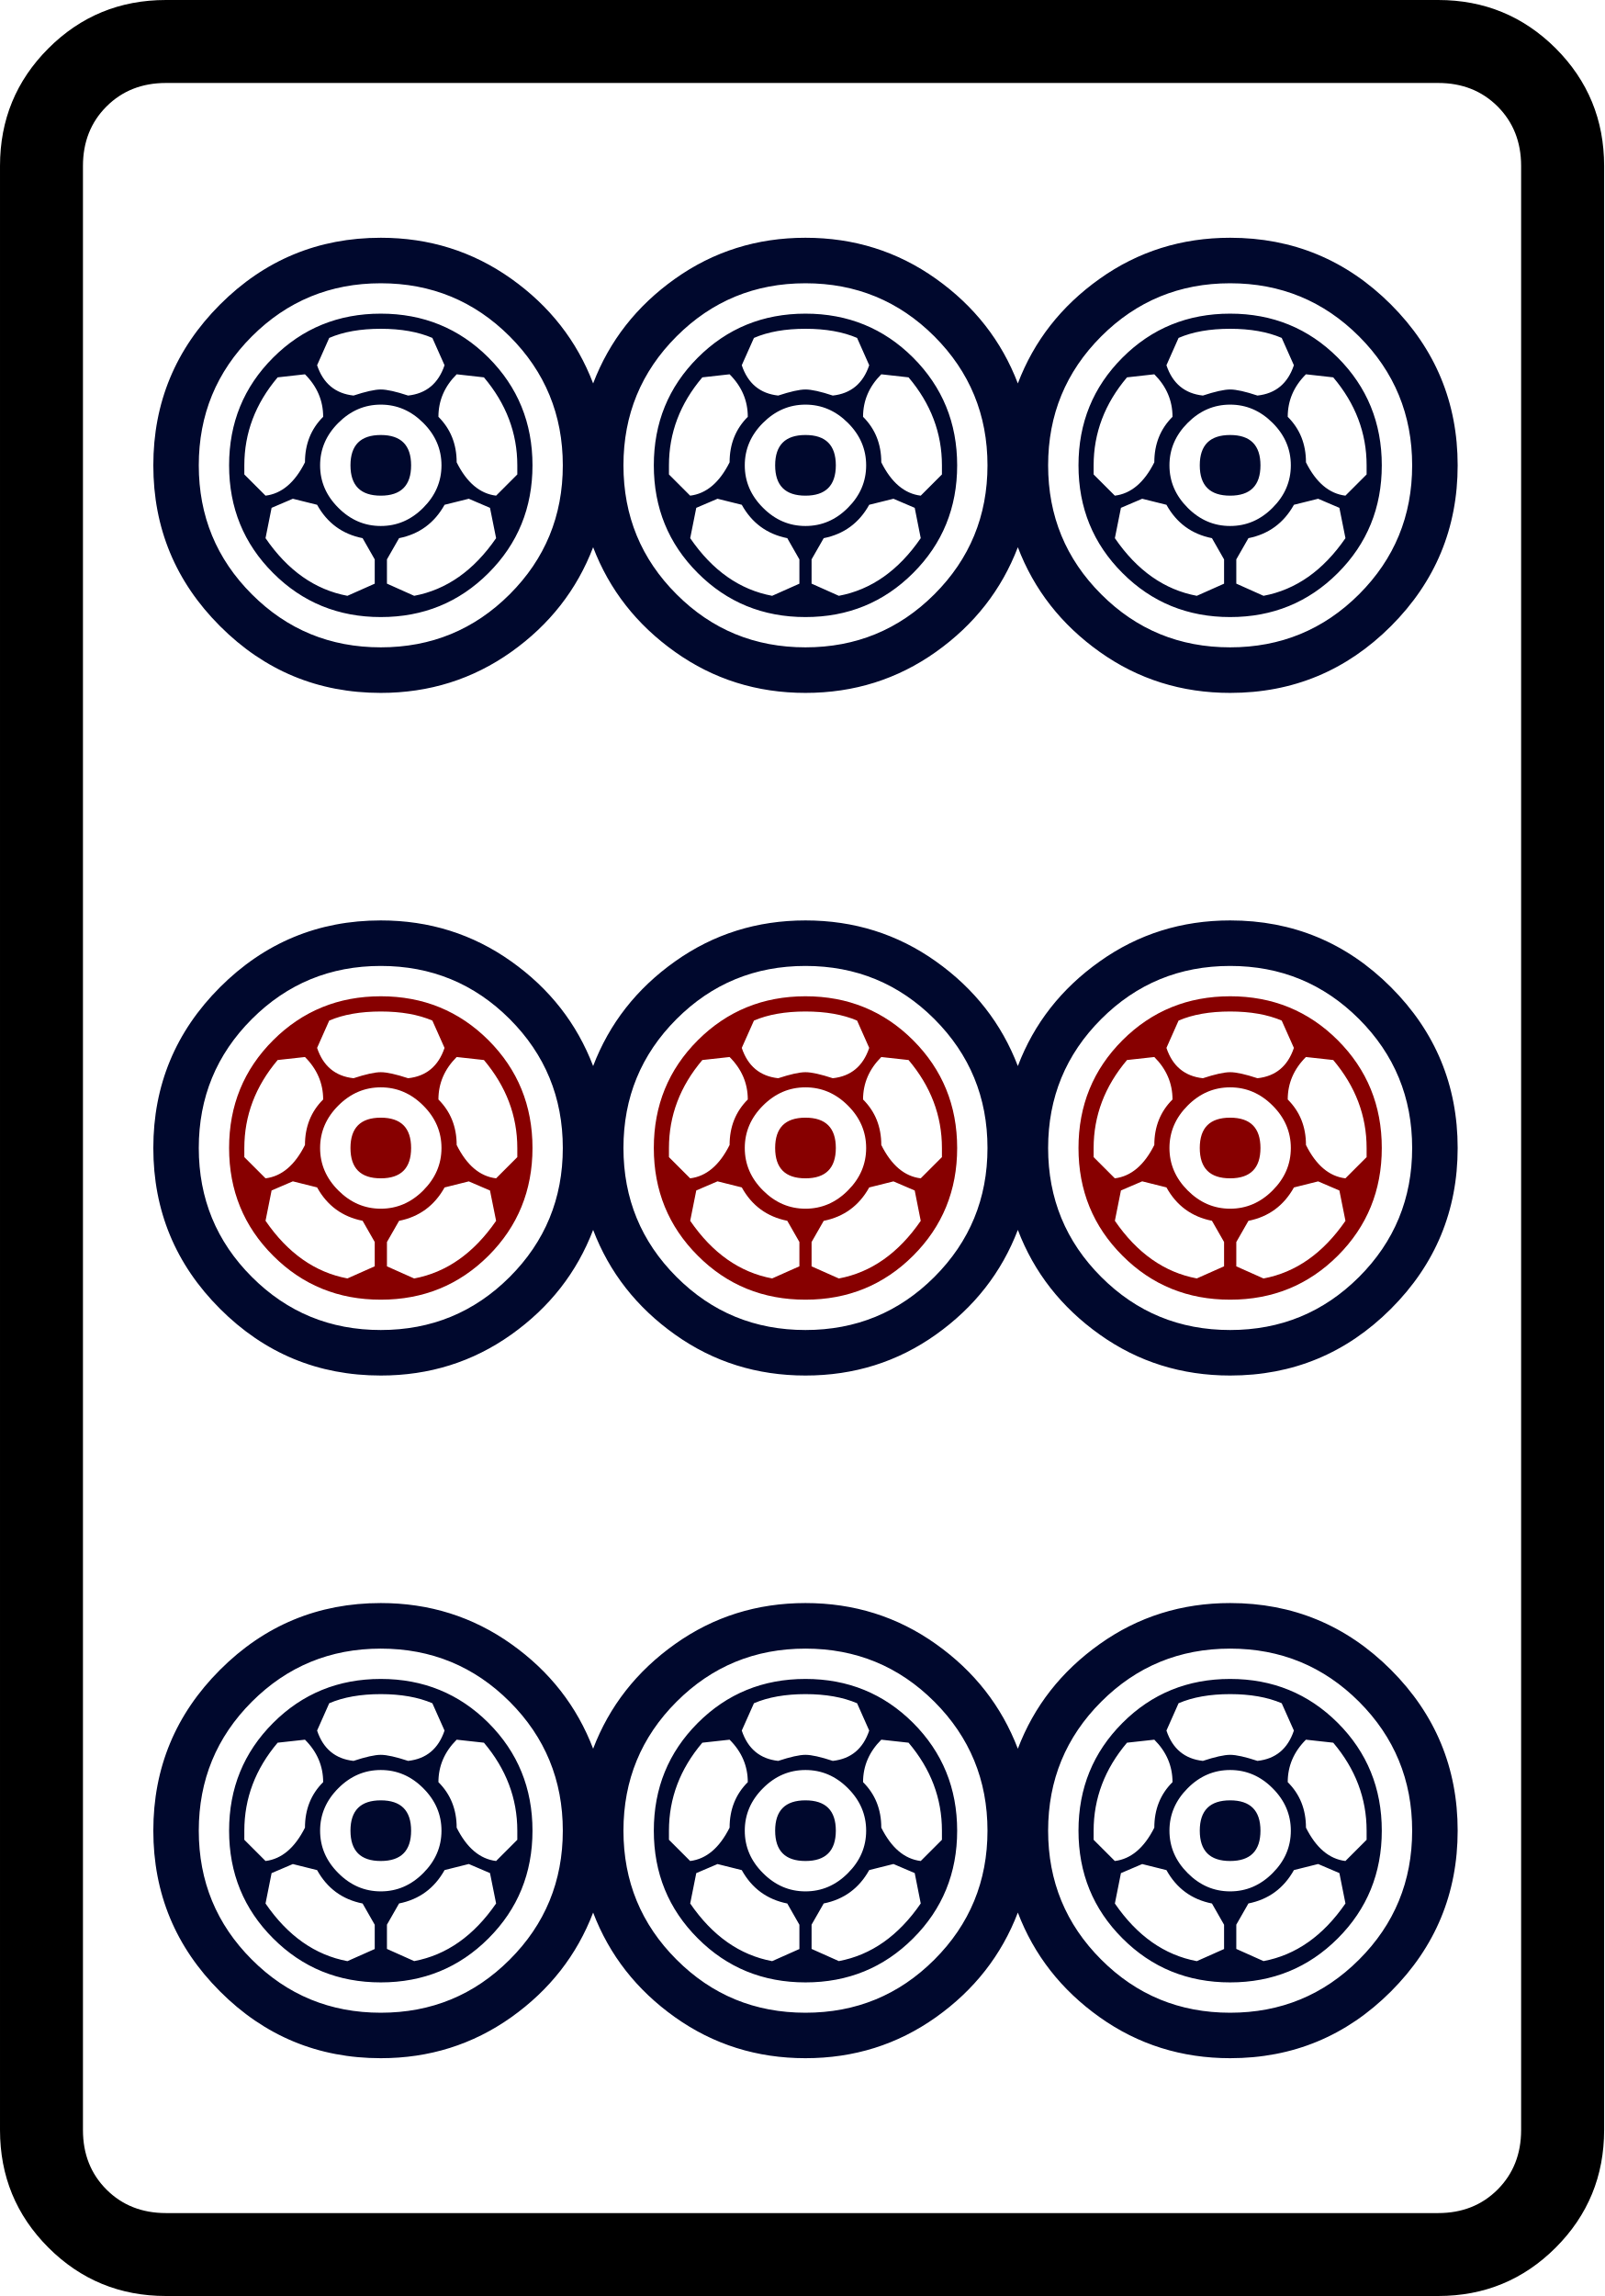
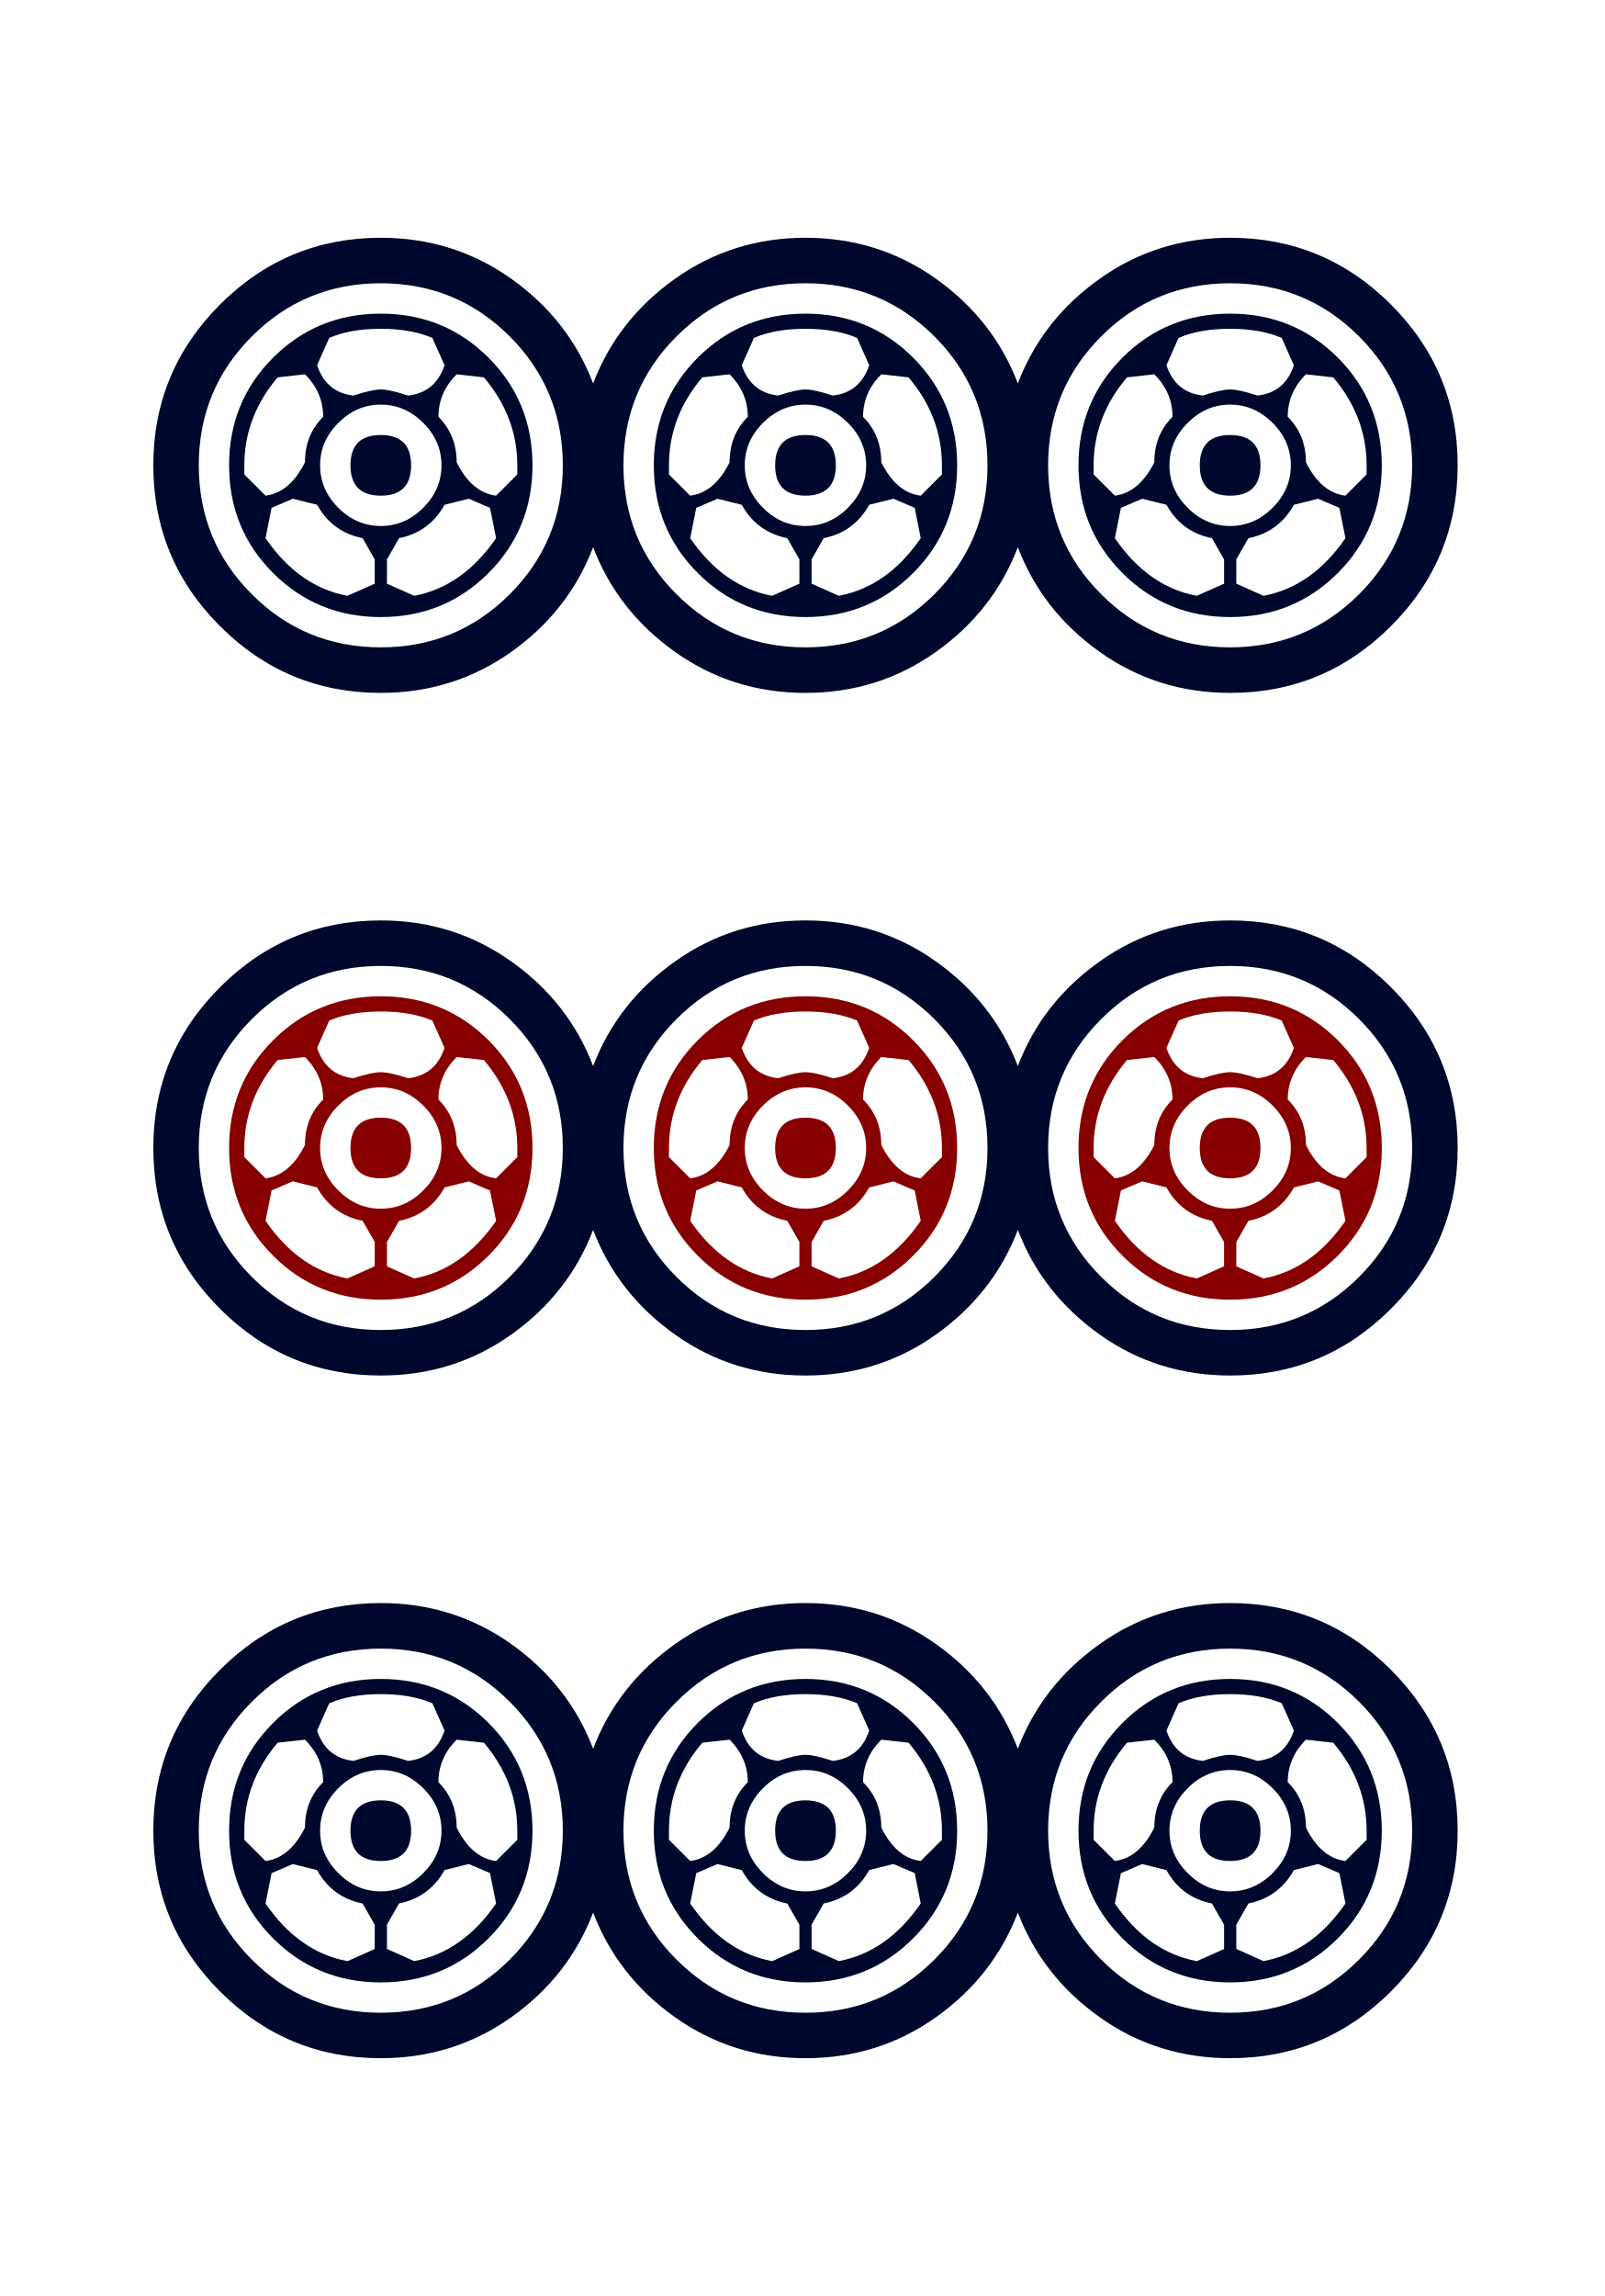
<svg xmlns="http://www.w3.org/2000/svg" version="1.1" id="图层_1" x="0px" y="0px" width="139.764" height="200" viewBox="0 0 139.764 200" enable-background="new 0 0 714 341" xml:space="preserve">
  <defs id="defs619" />
  <g transform="matrix(4.033234,0,0,4.033234,-1300.504,-611.5028)" id="g1753">
-     <path id="path168" d="m 357.1,155.2 v 42.419 c 0,0.995 -0.349,1.842 -1.045,2.539 -0.697,0.697 -1.544,1.046 -2.54,1.046 h -27.483 c -0.996,0 -1.843,-0.349 -2.54,-1.046 -0.697,-0.697 -1.045,-1.544 -1.045,-2.539 V 155.2 c 0,-0.995 0.348,-1.842 1.045,-2.539 0.697,-0.697 1.543,-1.045 2.54,-1.045 h 27.483 c 0.995,0 1.842,0.349 2.54,1.045 0.696,0.697 1.045,1.544 1.045,2.539 z m -3.585,-1.792 h -27.483 c -0.519,0 -0.947,0.17 -1.285,0.508 -0.339,0.339 -0.508,0.768 -0.508,1.285 v 42.419 c 0,0.517 0.169,0.946 0.508,1.285 0.338,0.338 0.766,0.508 1.285,0.508 h 27.483 c 0.518,0 0.946,-0.17 1.284,-0.508 0.338,-0.339 0.508,-0.768 0.508,-1.285 V 155.2 c 0,-0.517 -0.17,-0.946 -0.508,-1.285 -0.338,-0.337 -0.766,-0.507 -1.284,-0.507 z" />
    <path style="fill:#00082d" id="path170" d="m 327.2,179.883 c -0.961,-0.96 -1.441,-2.119 -1.441,-3.473 0,-1.354 0.48,-2.512 1.441,-3.473 0.961,-0.96 2.119,-1.442 3.473,-1.442 1.048,0 1.987,0.295 2.818,0.885 0.83,0.589 1.419,1.343 1.769,2.26 0.35,-0.917 0.939,-1.671 1.77,-2.26 0.83,-0.59 1.77,-0.885 2.817,-0.885 1.049,0 1.988,0.295 2.818,0.885 0.83,0.589 1.419,1.343 1.77,2.26 0.348,-0.917 0.938,-1.671 1.769,-2.26 0.829,-0.59 1.77,-0.885 2.818,-0.885 1.353,0 2.511,0.481 3.473,1.442 0.96,0.961 1.441,2.119 1.441,3.473 0,1.354 -0.481,2.513 -1.441,3.473 -0.962,0.961 -2.12,1.441 -3.473,1.441 -1.048,0 -1.989,-0.294 -2.818,-0.884 -0.83,-0.59 -1.42,-1.343 -1.769,-2.261 -0.351,0.917 -0.94,1.671 -1.77,2.261 -0.83,0.59 -1.769,0.884 -2.818,0.884 -1.048,0 -1.988,-0.294 -2.817,-0.884 -0.831,-0.59 -1.42,-1.343 -1.77,-2.261 -0.35,0.917 -0.939,1.671 -1.769,2.261 -0.831,0.59 -1.77,0.884 -2.818,0.884 -1.355,0 -2.512,-0.48 -3.473,-1.441 z m 0.688,-6.258 c -0.765,0.765 -1.147,1.693 -1.147,2.785 0,1.092 0.382,2.021 1.147,2.785 0.764,0.765 1.692,1.146 2.785,1.146 1.092,0 2.02,-0.382 2.785,-1.146 0.764,-0.764 1.147,-1.693 1.147,-2.785 0,-1.092 -0.383,-2.02 -1.147,-2.785 -0.765,-0.764 -1.693,-1.147 -2.785,-1.147 -1.092,0 -2.021,0.383 -2.785,1.147 z m 9.174,0 c -0.765,0.765 -1.147,1.693 -1.147,2.785 0,1.092 0.382,2.021 1.147,2.785 0.764,0.765 1.692,1.146 2.785,1.146 1.092,0 2.02,-0.382 2.785,-1.146 0.764,-0.764 1.147,-1.693 1.147,-2.785 0,-1.092 -0.383,-2.02 -1.147,-2.785 -0.765,-0.764 -1.693,-1.147 -2.785,-1.147 -1.093,0 -2.021,0.383 -2.785,1.147 z m 9.174,0 c -0.765,0.765 -1.147,1.693 -1.147,2.785 0,1.092 0.382,2.021 1.147,2.785 0.764,0.765 1.692,1.146 2.785,1.146 1.091,0 2.02,-0.382 2.785,-1.146 0.764,-0.764 1.147,-1.693 1.147,-2.785 0,-1.092 -0.383,-2.02 -1.147,-2.785 -0.765,-0.764 -1.693,-1.147 -2.785,-1.147 -1.093,0 -2.021,0.383 -2.785,1.147 z" />
    <path style="fill:#870000" id="path172" d="m 328.347,178.736 c -0.634,-0.633 -0.951,-1.409 -0.951,-2.326 0,-0.917 0.316,-1.693 0.951,-2.327 0.633,-0.632 1.409,-0.95 2.326,-0.95 0.917,0 1.693,0.317 2.327,0.95 0.633,0.634 0.95,1.409 0.95,2.327 0,0.917 -0.317,1.693 -0.95,2.326 -0.634,0.633 -1.409,0.95 -2.327,0.95 -0.917,0.001 -1.693,-0.316 -2.326,-0.95 z m 0.688,-2.391 c 0,-0.394 0.13,-0.721 0.393,-0.983 0,-0.349 -0.131,-0.655 -0.393,-0.917 l -0.59,0.065 c -0.481,0.569 -0.72,1.203 -0.72,1.901 v 0.196 l 0.458,0.458 c 0.349,-0.043 0.633,-0.283 0.852,-0.72 z m 1.245,1.637 c -0.438,-0.087 -0.765,-0.327 -0.983,-0.721 l -0.524,-0.131 -0.459,0.197 -0.131,0.655 c 0.48,0.699 1.07,1.114 1.769,1.245 l 0.59,-0.262 v -0.525 z m -0.983,-3.734 c 0.131,0.393 0.394,0.612 0.787,0.655 0.262,-0.086 0.458,-0.13 0.589,-0.13 0.131,0 0.328,0.044 0.59,0.13 0.393,-0.042 0.655,-0.262 0.787,-0.655 l -0.263,-0.59 c -0.306,-0.131 -0.678,-0.196 -1.114,-0.196 -0.437,0 -0.809,0.065 -1.114,0.196 z m 0.459,1.245 c -0.263,0.262 -0.394,0.568 -0.394,0.917 0,0.35 0.131,0.655 0.394,0.917 0.262,0.262 0.567,0.394 0.917,0.394 0.349,0 0.655,-0.131 0.917,-0.394 0.262,-0.263 0.394,-0.567 0.394,-0.917 0,-0.349 -0.131,-0.655 -0.394,-0.917 -0.262,-0.262 -0.568,-0.393 -0.917,-0.393 -0.35,0 -0.655,0.131 -0.917,0.393 z m 0.917,1.572 c -0.437,0 -0.655,-0.218 -0.655,-0.655 0,-0.437 0.218,-0.655 0.655,-0.655 0.436,0 0.655,0.219 0.655,0.655 0,0.437 -0.219,0.655 -0.655,0.655 z m 0.721,2.163 c 0.698,-0.131 1.288,-0.546 1.77,-1.245 l -0.132,-0.655 -0.458,-0.197 -0.523,0.131 c -0.22,0.394 -0.547,0.634 -0.983,0.721 l -0.262,0.458 v 0.525 z m 0.918,-2.883 c 0.218,0.437 0.501,0.678 0.852,0.72 l 0.458,-0.458 v -0.196 c 0,-0.698 -0.241,-1.332 -0.721,-1.901 l -0.589,-0.065 c -0.262,0.262 -0.394,0.568 -0.394,0.917 0.262,0.262 0.394,0.589 0.394,0.983 z m 5.209,2.391 c -0.634,-0.633 -0.95,-1.409 -0.95,-2.326 0,-0.917 0.316,-1.693 0.95,-2.327 0.633,-0.632 1.409,-0.95 2.326,-0.95 0.917,0 1.692,0.317 2.326,0.95 0.633,0.634 0.951,1.409 0.951,2.327 0,0.917 -0.317,1.693 -0.951,2.326 -0.634,0.633 -1.409,0.95 -2.326,0.95 -0.917,0.001 -1.694,-0.316 -2.326,-0.95 z m 0.687,-2.391 c 0,-0.394 0.131,-0.721 0.393,-0.983 0,-0.349 -0.131,-0.655 -0.393,-0.917 l -0.589,0.065 c -0.482,0.569 -0.721,1.203 -0.721,1.901 v 0.196 l 0.458,0.458 c 0.35,-0.043 0.633,-0.283 0.852,-0.72 z m 1.246,1.637 c -0.437,-0.087 -0.765,-0.327 -0.983,-0.721 l -0.524,-0.131 -0.459,0.197 -0.131,0.655 c 0.48,0.699 1.07,1.114 1.77,1.245 l 0.589,-0.262 v -0.525 z m -0.983,-3.734 c 0.131,0.393 0.394,0.612 0.787,0.655 0.262,-0.086 0.458,-0.13 0.589,-0.13 0.131,0 0.328,0.044 0.59,0.13 0.393,-0.042 0.655,-0.262 0.787,-0.655 l -0.262,-0.59 c -0.306,-0.131 -0.678,-0.196 -1.114,-0.196 -0.436,0 -0.809,0.065 -1.114,0.196 z m 0.459,1.245 c -0.263,0.262 -0.394,0.568 -0.394,0.917 0,0.35 0.131,0.655 0.394,0.917 0.262,0.262 0.567,0.394 0.917,0.394 0.349,0 0.656,-0.131 0.917,-0.394 0.263,-0.262 0.394,-0.567 0.394,-0.917 0,-0.349 -0.131,-0.655 -0.394,-0.917 -0.262,-0.262 -0.568,-0.393 -0.917,-0.393 -0.35,0 -0.655,0.131 -0.917,0.393 z m 0.917,1.572 c -0.437,0 -0.655,-0.218 -0.655,-0.655 0,-0.437 0.218,-0.655 0.655,-0.655 0.437,0 0.656,0.219 0.656,0.655 -10e-4,0.437 -0.22,0.655 -0.656,0.655 z m 0.721,2.163 c 0.698,-0.131 1.288,-0.546 1.769,-1.245 l -0.13,-0.655 -0.459,-0.197 -0.524,0.131 c -0.219,0.394 -0.547,0.634 -0.983,0.721 l -0.262,0.458 v 0.525 z m 0.917,-2.883 c 0.218,0.437 0.501,0.678 0.852,0.72 l 0.458,-0.458 v -0.196 c 0,-0.698 -0.24,-1.332 -0.721,-1.901 l -0.589,-0.065 c -0.262,0.262 -0.394,0.568 -0.394,0.917 0.263,0.262 0.394,0.589 0.394,0.983 z m 5.21,2.391 c -0.634,-0.633 -0.95,-1.409 -0.95,-2.326 0,-0.917 0.316,-1.693 0.95,-2.327 0.632,-0.632 1.409,-0.95 2.326,-0.95 0.917,0 1.692,0.317 2.326,0.95 0.633,0.634 0.95,1.409 0.95,2.327 0,0.917 -0.317,1.693 -0.95,2.326 -0.634,0.633 -1.409,0.95 -2.326,0.95 -0.917,0.001 -1.694,-0.316 -2.326,-0.95 z m 0.688,-2.391 c 0,-0.394 0.13,-0.721 0.393,-0.983 0,-0.349 -0.131,-0.655 -0.393,-0.917 l -0.59,0.065 c -0.481,0.569 -0.721,1.203 -0.721,1.901 v 0.196 l 0.458,0.458 c 0.349,-0.043 0.634,-0.283 0.853,-0.72 z m 1.245,1.637 c -0.438,-0.087 -0.765,-0.327 -0.983,-0.721 l -0.524,-0.131 -0.459,0.197 -0.131,0.655 c 0.48,0.699 1.07,1.114 1.77,1.245 l 0.589,-0.262 v -0.525 z m -0.983,-3.734 c 0.131,0.393 0.394,0.612 0.787,0.655 0.262,-0.086 0.458,-0.13 0.59,-0.13 0.132,0 0.328,0.044 0.589,0.13 0.394,-0.042 0.656,-0.262 0.787,-0.655 l -0.263,-0.59 c -0.306,-0.131 -0.678,-0.196 -1.114,-0.196 -0.438,0 -0.809,0.065 -1.114,0.196 z m 0.459,1.245 c -0.262,0.262 -0.394,0.568 -0.394,0.917 0,0.35 0.132,0.655 0.394,0.917 0.262,0.262 0.567,0.394 0.917,0.394 0.349,0 0.655,-0.131 0.917,-0.394 0.263,-0.262 0.394,-0.567 0.394,-0.917 0,-0.349 -0.131,-0.655 -0.394,-0.917 -0.262,-0.262 -0.568,-0.393 -0.917,-0.393 -0.35,0 -0.656,0.131 -0.917,0.393 z m 0.917,1.572 c -0.438,0 -0.656,-0.218 -0.656,-0.655 0,-0.437 0.218,-0.655 0.656,-0.655 0.436,0 0.655,0.219 0.655,0.655 0,0.437 -0.219,0.655 -0.655,0.655 z m 0.721,2.163 c 0.698,-0.131 1.288,-0.546 1.77,-1.245 l -0.131,-0.655 -0.459,-0.197 -0.523,0.131 c -0.22,0.394 -0.547,0.634 -0.983,0.721 l -0.262,0.458 v 0.525 z m 0.917,-2.883 c 0.218,0.437 0.502,0.678 0.852,0.72 l 0.458,-0.458 v -0.196 c 0,-0.698 -0.24,-1.332 -0.721,-1.901 l -0.59,-0.065 c -0.262,0.262 -0.393,0.568 -0.393,0.917 0.263,0.262 0.394,0.589 0.394,0.983 z" />
    <path style="fill:#00082d" id="path174" d="m 327.2,165.139 c -0.961,-0.96 -1.441,-2.119 -1.441,-3.473 0,-1.354 0.48,-2.511 1.441,-3.473 0.961,-0.961 2.119,-1.442 3.473,-1.442 1.048,0 1.987,0.295 2.818,0.885 0.83,0.59 1.419,1.343 1.769,2.261 0.35,-0.917 0.939,-1.671 1.77,-2.261 0.83,-0.59 1.77,-0.885 2.817,-0.885 1.049,0 1.988,0.295 2.818,0.885 0.83,0.59 1.419,1.343 1.77,2.261 0.348,-0.917 0.938,-1.671 1.769,-2.261 0.829,-0.59 1.77,-0.885 2.818,-0.885 1.353,0 2.511,0.481 3.473,1.442 0.96,0.961 1.441,2.119 1.441,3.473 0,1.354 -0.481,2.513 -1.441,3.473 -0.962,0.961 -2.12,1.442 -3.473,1.442 -1.048,0 -1.989,-0.295 -2.818,-0.885 -0.83,-0.59 -1.42,-1.344 -1.769,-2.261 -0.351,0.917 -0.94,1.671 -1.77,2.261 -0.83,0.589 -1.769,0.885 -2.818,0.885 -1.048,0 -1.988,-0.295 -2.817,-0.885 -0.831,-0.59 -1.42,-1.344 -1.77,-2.261 -0.35,0.917 -0.939,1.671 -1.769,2.261 -0.831,0.589 -1.77,0.885 -2.818,0.885 -1.355,0 -2.512,-0.48 -3.473,-1.442 z m 0,29.487 c -0.961,-0.96 -1.441,-2.118 -1.441,-3.473 0,-1.354 0.48,-2.512 1.441,-3.473 0.961,-0.961 2.119,-1.442 3.473,-1.442 1.048,0 1.987,0.295 2.818,0.885 0.83,0.589 1.419,1.343 1.769,2.261 0.35,-0.917 0.939,-1.671 1.77,-2.261 0.83,-0.59 1.77,-0.885 2.817,-0.885 1.049,0 1.988,0.295 2.818,0.885 0.83,0.589 1.419,1.343 1.77,2.261 0.348,-0.917 0.938,-1.671 1.769,-2.261 0.829,-0.59 1.77,-0.885 2.818,-0.885 1.353,0 2.511,0.481 3.473,1.442 0.96,0.961 1.441,2.119 1.441,3.473 0,1.354 -0.481,2.513 -1.441,3.473 -0.962,0.962 -2.12,1.442 -3.473,1.442 -1.048,0 -1.989,-0.295 -2.818,-0.884 -0.83,-0.59 -1.42,-1.344 -1.769,-2.261 -0.351,0.917 -0.94,1.671 -1.77,2.261 -0.83,0.589 -1.769,0.884 -2.818,0.884 -1.048,0 -1.988,-0.295 -2.817,-0.884 -0.831,-0.59 -1.42,-1.344 -1.77,-2.261 -0.35,0.917 -0.939,1.671 -1.769,2.261 -0.831,0.589 -1.77,0.884 -2.818,0.884 -1.355,0 -2.512,-0.48 -3.473,-1.442 z m 0.688,-35.745 c -0.765,0.765 -1.147,1.693 -1.147,2.785 0,1.093 0.382,2.021 1.147,2.785 0.764,0.765 1.692,1.146 2.785,1.146 1.092,0 2.02,-0.382 2.785,-1.146 0.764,-0.764 1.147,-1.692 1.147,-2.785 0,-1.092 -0.383,-2.02 -1.147,-2.785 -0.765,-0.764 -1.693,-1.147 -2.785,-1.147 -1.092,0 -2.021,0.383 -2.785,1.147 z m 0,29.488 c -0.765,0.765 -1.147,1.693 -1.147,2.785 0,1.093 0.382,2.021 1.147,2.785 0.764,0.765 1.692,1.147 2.785,1.147 1.092,0 2.02,-0.382 2.785,-1.147 0.764,-0.763 1.147,-1.692 1.147,-2.785 0,-1.092 -0.383,-2.02 -1.147,-2.785 -0.765,-0.764 -1.693,-1.147 -2.785,-1.147 -1.092,0 -2.021,0.383 -2.785,1.147 z m 0.459,-24.377 c -0.634,-0.633 -0.951,-1.409 -0.951,-2.326 0,-0.917 0.316,-1.692 0.951,-2.326 0.633,-0.633 1.409,-0.95 2.326,-0.95 0.917,0 1.693,0.317 2.327,0.95 0.633,0.634 0.95,1.409 0.95,2.326 0,0.917 -0.317,1.693 -0.95,2.326 -0.634,0.634 -1.409,0.951 -2.327,0.951 -0.917,0 -1.693,-0.317 -2.326,-0.951 z m 0,29.488 c -0.634,-0.633 -0.951,-1.409 -0.951,-2.326 0,-0.917 0.316,-1.692 0.951,-2.327 0.633,-0.633 1.409,-0.95 2.326,-0.95 0.917,0 1.693,0.317 2.327,0.95 0.633,0.634 0.95,1.41 0.95,2.327 0,0.917 -0.317,1.693 -0.95,2.326 -0.634,0.634 -1.409,0.951 -2.327,0.951 -0.917,0 -1.693,-0.317 -2.326,-0.951 z m 0.688,-31.879 c 0,-0.394 0.13,-0.721 0.393,-0.983 0,-0.35 -0.131,-0.656 -0.393,-0.918 l -0.59,0.066 c -0.481,0.568 -0.72,1.202 -0.72,1.9 v 0.197 l 0.458,0.458 c 0.349,-0.043 0.633,-0.283 0.852,-0.72 z m 0,29.488 c 0,-0.394 0.13,-0.722 0.393,-0.983 0,-0.349 -0.131,-0.656 -0.393,-0.917 l -0.59,0.065 c -0.481,0.568 -0.72,1.202 -0.72,1.9 v 0.197 l 0.458,0.458 c 0.349,-0.043 0.633,-0.284 0.852,-0.72 z m 1.245,-27.85 c -0.438,-0.087 -0.765,-0.328 -0.983,-0.721 l -0.524,-0.13 -0.459,0.196 -0.131,0.655 c 0.48,0.7 1.07,1.114 1.769,1.245 l 0.59,-0.262 v -0.524 z m 0,29.488 c -0.438,-0.087 -0.765,-0.328 -0.983,-0.721 l -0.524,-0.131 -0.459,0.196 -0.131,0.656 c 0.48,0.699 1.07,1.114 1.769,1.245 l 0.59,-0.262 v -0.524 z m -0.983,-33.223 c 0.131,0.393 0.394,0.612 0.787,0.655 0.262,-0.086 0.458,-0.131 0.589,-0.131 0.131,0 0.328,0.044 0.59,0.131 0.393,-0.043 0.655,-0.262 0.787,-0.655 l -0.263,-0.59 c -0.306,-0.131 -0.678,-0.197 -1.114,-0.197 -0.437,0 -0.809,0.065 -1.114,0.197 z m 0,29.488 c 0.131,0.393 0.394,0.612 0.787,0.655 0.262,-0.086 0.458,-0.131 0.589,-0.131 0.131,0 0.328,0.045 0.59,0.131 0.393,-0.043 0.655,-0.262 0.787,-0.655 l -0.263,-0.59 c -0.306,-0.131 -0.678,-0.197 -1.114,-0.197 -0.437,0 -0.809,0.066 -1.114,0.197 z m 0.459,-28.243 c -0.263,0.262 -0.394,0.568 -0.394,0.917 0,0.351 0.131,0.655 0.394,0.917 0.262,0.263 0.567,0.393 0.917,0.393 0.349,0 0.655,-0.13 0.917,-0.393 0.262,-0.262 0.394,-0.567 0.394,-0.917 0,-0.349 -0.131,-0.655 -0.394,-0.917 -0.262,-0.262 -0.568,-0.394 -0.917,-0.394 -0.35,0 -0.655,0.132 -0.917,0.394 z m 0,29.488 c -0.263,0.262 -0.394,0.568 -0.394,0.917 0,0.351 0.131,0.655 0.394,0.917 0.262,0.263 0.567,0.394 0.917,0.394 0.349,0 0.655,-0.131 0.917,-0.394 0.262,-0.262 0.394,-0.566 0.394,-0.917 0,-0.349 -0.131,-0.655 -0.394,-0.917 -0.262,-0.263 -0.568,-0.393 -0.917,-0.393 -0.35,0 -0.655,0.13 -0.917,0.393 z m 0.917,-27.916 c -0.437,0 -0.655,-0.218 -0.655,-0.655 0,-0.436 0.218,-0.655 0.655,-0.655 0.436,0 0.655,0.219 0.655,0.655 0,0.437 -0.219,0.655 -0.655,0.655 z m 0,29.488 c -0.437,0 -0.655,-0.218 -0.655,-0.655 0,-0.436 0.218,-0.655 0.655,-0.655 0.436,0 0.655,0.219 0.655,0.655 0,0.437 -0.219,0.655 -0.655,0.655 z m 0.721,-27.325 c 0.698,-0.131 1.288,-0.545 1.77,-1.245 l -0.132,-0.655 -0.458,-0.196 -0.523,0.13 c -0.22,0.394 -0.547,0.634 -0.983,0.721 l -0.262,0.458 v 0.524 z m 0,29.487 c 0.698,-0.131 1.288,-0.545 1.77,-1.245 l -0.132,-0.656 -0.458,-0.196 -0.523,0.131 c -0.22,0.393 -0.547,0.634 -0.983,0.721 l -0.262,0.458 v 0.524 z m 0.918,-32.37 c 0.218,0.437 0.501,0.677 0.852,0.72 l 0.458,-0.458 v -0.197 c 0,-0.698 -0.241,-1.332 -0.721,-1.9 l -0.589,-0.066 c -0.262,0.262 -0.394,0.568 -0.394,0.918 0.262,0.262 0.394,0.589 0.394,0.983 z m 0,29.488 c 0.218,0.436 0.501,0.677 0.852,0.72 l 0.458,-0.458 v -0.197 c 0,-0.698 -0.241,-1.332 -0.721,-1.9 l -0.589,-0.065 c -0.262,0.262 -0.394,0.568 -0.394,0.917 0.262,0.261 0.394,0.589 0.394,0.983 z m 4.75,-32.208 c -0.765,0.765 -1.147,1.693 -1.147,2.785 0,1.093 0.382,2.021 1.147,2.785 0.764,0.765 1.692,1.146 2.785,1.146 1.092,0 2.02,-0.382 2.785,-1.146 0.764,-0.764 1.147,-1.692 1.147,-2.785 0,-1.092 -0.383,-2.02 -1.147,-2.785 -0.765,-0.764 -1.693,-1.147 -2.785,-1.147 -1.093,0 -2.021,0.383 -2.785,1.147 z m 0,29.488 c -0.765,0.765 -1.147,1.693 -1.147,2.785 0,1.093 0.382,2.021 1.147,2.785 0.764,0.765 1.692,1.147 2.785,1.147 1.092,0 2.02,-0.382 2.785,-1.147 0.764,-0.763 1.147,-1.692 1.147,-2.785 0,-1.092 -0.383,-2.02 -1.147,-2.785 -0.765,-0.764 -1.693,-1.147 -2.785,-1.147 -1.093,0 -2.021,0.383 -2.785,1.147 z m 0.459,-24.377 c -0.634,-0.633 -0.95,-1.409 -0.95,-2.326 0,-0.917 0.316,-1.692 0.95,-2.326 0.633,-0.633 1.409,-0.95 2.326,-0.95 0.917,0 1.692,0.317 2.326,0.95 0.633,0.634 0.951,1.409 0.951,2.326 0,0.917 -0.317,1.693 -0.951,2.326 -0.634,0.634 -1.409,0.951 -2.326,0.951 -0.917,0 -1.694,-0.317 -2.326,-0.951 z m 0,29.488 c -0.634,-0.633 -0.95,-1.409 -0.95,-2.326 0,-0.917 0.316,-1.692 0.95,-2.327 0.633,-0.633 1.409,-0.95 2.326,-0.95 0.917,0 1.692,0.317 2.326,0.95 0.633,0.634 0.951,1.41 0.951,2.327 0,0.917 -0.317,1.693 -0.951,2.326 -0.634,0.634 -1.409,0.951 -2.326,0.951 -0.917,0 -1.694,-0.317 -2.326,-0.951 z m 0.687,-31.879 c 0,-0.394 0.131,-0.721 0.393,-0.983 0,-0.35 -0.131,-0.656 -0.393,-0.918 l -0.589,0.066 c -0.482,0.568 -0.721,1.202 -0.721,1.9 v 0.197 l 0.458,0.458 c 0.35,-0.043 0.633,-0.283 0.852,-0.72 z m 0,29.488 c 0,-0.394 0.131,-0.722 0.393,-0.983 0,-0.349 -0.131,-0.656 -0.393,-0.917 l -0.589,0.065 c -0.482,0.568 -0.721,1.202 -0.721,1.9 v 0.197 l 0.458,0.458 c 0.35,-0.043 0.633,-0.284 0.852,-0.72 z m 1.246,-27.85 c -0.437,-0.087 -0.765,-0.328 -0.983,-0.721 l -0.524,-0.13 -0.459,0.196 -0.131,0.655 c 0.48,0.7 1.07,1.114 1.77,1.245 l 0.589,-0.262 v -0.524 z m 0,29.488 c -0.437,-0.087 -0.765,-0.328 -0.983,-0.721 l -0.524,-0.131 -0.459,0.196 -0.131,0.656 c 0.48,0.699 1.07,1.114 1.77,1.245 l 0.589,-0.262 v -0.524 z m -0.983,-33.223 c 0.131,0.393 0.394,0.612 0.787,0.655 0.262,-0.086 0.458,-0.131 0.589,-0.131 0.131,0 0.328,0.044 0.59,0.131 0.393,-0.043 0.655,-0.262 0.787,-0.655 l -0.262,-0.59 c -0.306,-0.131 -0.678,-0.197 -1.114,-0.197 -0.436,0 -0.809,0.065 -1.114,0.197 z m 0,29.488 c 0.131,0.393 0.394,0.612 0.787,0.655 0.262,-0.086 0.458,-0.131 0.589,-0.131 0.131,0 0.328,0.045 0.59,0.131 0.393,-0.043 0.655,-0.262 0.787,-0.655 l -0.262,-0.59 c -0.306,-0.131 -0.678,-0.197 -1.114,-0.197 -0.436,0 -0.809,0.066 -1.114,0.197 z m 0.459,-28.243 c -0.263,0.262 -0.394,0.568 -0.394,0.917 0,0.351 0.131,0.655 0.394,0.917 0.262,0.263 0.567,0.393 0.917,0.393 0.349,0 0.656,-0.13 0.917,-0.393 0.263,-0.262 0.394,-0.567 0.394,-0.917 0,-0.349 -0.131,-0.655 -0.394,-0.917 -0.262,-0.262 -0.568,-0.394 -0.917,-0.394 -0.35,0 -0.655,0.132 -0.917,0.394 z m 0,29.488 c -0.263,0.262 -0.394,0.568 -0.394,0.917 0,0.351 0.131,0.655 0.394,0.917 0.262,0.263 0.567,0.394 0.917,0.394 0.349,0 0.656,-0.131 0.917,-0.394 0.263,-0.262 0.394,-0.566 0.394,-0.917 0,-0.349 -0.131,-0.655 -0.394,-0.917 -0.262,-0.263 -0.568,-0.393 -0.917,-0.393 -0.35,0 -0.655,0.13 -0.917,0.393 z m 0.917,-27.916 c -0.437,0 -0.655,-0.218 -0.655,-0.655 0,-0.436 0.218,-0.655 0.655,-0.655 0.437,0 0.656,0.219 0.656,0.655 -10e-4,0.437 -0.22,0.655 -0.656,0.655 z m 0,29.488 c -0.437,0 -0.655,-0.218 -0.655,-0.655 0,-0.436 0.218,-0.655 0.655,-0.655 0.437,0 0.656,0.219 0.656,0.655 -10e-4,0.437 -0.22,0.655 -0.656,0.655 z m 0.721,-27.325 c 0.698,-0.131 1.288,-0.545 1.769,-1.245 l -0.13,-0.655 -0.459,-0.196 -0.524,0.13 c -0.219,0.394 -0.547,0.634 -0.983,0.721 l -0.262,0.458 v 0.524 z m 0,29.487 c 0.698,-0.131 1.288,-0.545 1.769,-1.245 l -0.13,-0.656 -0.459,-0.196 -0.524,0.131 c -0.219,0.393 -0.547,0.634 -0.983,0.721 l -0.262,0.458 v 0.524 z m 0.917,-32.37 c 0.218,0.437 0.501,0.677 0.852,0.72 l 0.458,-0.458 v -0.197 c 0,-0.698 -0.24,-1.332 -0.721,-1.9 l -0.589,-0.066 c -0.262,0.262 -0.394,0.568 -0.394,0.918 0.263,0.262 0.394,0.589 0.394,0.983 z m 0,29.488 c 0.218,0.436 0.501,0.677 0.852,0.72 l 0.458,-0.458 v -0.197 c 0,-0.698 -0.24,-1.332 -0.721,-1.9 l -0.589,-0.065 c -0.262,0.262 -0.394,0.568 -0.394,0.917 0.263,0.261 0.394,0.589 0.394,0.983 z m 4.751,-32.208 c -0.765,0.765 -1.147,1.693 -1.147,2.785 0,1.093 0.382,2.021 1.147,2.785 0.764,0.765 1.692,1.146 2.785,1.146 1.091,0 2.02,-0.382 2.785,-1.146 0.764,-0.764 1.147,-1.692 1.147,-2.785 0,-1.092 -0.383,-2.02 -1.147,-2.785 -0.765,-0.764 -1.693,-1.147 -2.785,-1.147 -1.093,0 -2.021,0.383 -2.785,1.147 z m 0,29.488 c -0.765,0.765 -1.147,1.693 -1.147,2.785 0,1.093 0.382,2.021 1.147,2.785 0.764,0.765 1.692,1.147 2.785,1.147 1.091,0 2.02,-0.382 2.785,-1.147 0.764,-0.763 1.147,-1.692 1.147,-2.785 0,-1.092 -0.383,-2.02 -1.147,-2.785 -0.765,-0.764 -1.693,-1.147 -2.785,-1.147 -1.093,0 -2.021,0.383 -2.785,1.147 z m 0.459,-24.377 c -0.634,-0.633 -0.95,-1.409 -0.95,-2.326 0,-0.917 0.316,-1.692 0.95,-2.326 0.632,-0.633 1.409,-0.95 2.326,-0.95 0.917,0 1.692,0.317 2.326,0.95 0.633,0.634 0.95,1.409 0.95,2.326 0,0.917 -0.317,1.693 -0.95,2.326 -0.634,0.634 -1.409,0.951 -2.326,0.951 -0.917,0 -1.694,-0.317 -2.326,-0.951 z m 0,29.488 c -0.634,-0.633 -0.95,-1.409 -0.95,-2.326 0,-0.917 0.316,-1.692 0.95,-2.327 0.632,-0.633 1.409,-0.95 2.326,-0.95 0.917,0 1.692,0.317 2.326,0.95 0.633,0.634 0.95,1.41 0.95,2.327 0,0.917 -0.317,1.693 -0.95,2.326 -0.634,0.634 -1.409,0.951 -2.326,0.951 -0.917,0 -1.694,-0.317 -2.326,-0.951 z m 0.688,-31.879 c 0,-0.394 0.13,-0.721 0.393,-0.983 0,-0.35 -0.131,-0.656 -0.393,-0.918 l -0.59,0.066 c -0.481,0.568 -0.721,1.202 -0.721,1.9 v 0.197 l 0.458,0.458 c 0.349,-0.043 0.634,-0.283 0.853,-0.72 z m 0,29.488 c 0,-0.394 0.13,-0.722 0.393,-0.983 0,-0.349 -0.131,-0.656 -0.393,-0.917 l -0.59,0.065 c -0.481,0.568 -0.721,1.202 -0.721,1.9 v 0.197 l 0.458,0.458 c 0.349,-0.043 0.634,-0.284 0.853,-0.72 z m 1.245,-27.85 c -0.438,-0.087 -0.765,-0.328 -0.983,-0.721 l -0.524,-0.13 -0.459,0.196 -0.131,0.655 c 0.48,0.7 1.07,1.114 1.77,1.245 l 0.589,-0.262 v -0.524 z m 0,29.488 c -0.438,-0.087 -0.765,-0.328 -0.983,-0.721 l -0.524,-0.131 -0.459,0.196 -0.131,0.656 c 0.48,0.699 1.07,1.114 1.77,1.245 l 0.589,-0.262 v -0.524 z m -0.983,-33.223 c 0.131,0.393 0.394,0.612 0.787,0.655 0.262,-0.086 0.458,-0.131 0.59,-0.131 0.132,0 0.328,0.044 0.589,0.131 0.394,-0.043 0.656,-0.262 0.787,-0.655 l -0.263,-0.59 c -0.306,-0.131 -0.678,-0.197 -1.114,-0.197 -0.438,0 -0.809,0.065 -1.114,0.197 z m 0,29.488 c 0.131,0.393 0.394,0.612 0.787,0.655 0.262,-0.086 0.458,-0.131 0.59,-0.131 0.132,0 0.328,0.045 0.589,0.131 0.394,-0.043 0.656,-0.262 0.787,-0.655 l -0.263,-0.59 c -0.306,-0.131 -0.678,-0.197 -1.114,-0.197 -0.438,0 -0.809,0.066 -1.114,0.197 z m 0.459,-28.243 c -0.262,0.262 -0.394,0.568 -0.394,0.917 0,0.351 0.132,0.655 0.394,0.917 0.262,0.263 0.567,0.393 0.917,0.393 0.349,0 0.655,-0.13 0.917,-0.393 0.263,-0.262 0.394,-0.567 0.394,-0.917 0,-0.349 -0.131,-0.655 -0.394,-0.917 -0.262,-0.262 -0.568,-0.394 -0.917,-0.394 -0.35,0 -0.656,0.132 -0.917,0.394 z m 0,29.488 c -0.262,0.262 -0.394,0.568 -0.394,0.917 0,0.351 0.132,0.655 0.394,0.917 0.262,0.263 0.567,0.394 0.917,0.394 0.349,0 0.655,-0.131 0.917,-0.394 0.263,-0.262 0.394,-0.566 0.394,-0.917 0,-0.349 -0.131,-0.655 -0.394,-0.917 -0.262,-0.263 -0.568,-0.393 -0.917,-0.393 -0.35,0 -0.656,0.13 -0.917,0.393 z m 0.917,-27.916 c -0.438,0 -0.656,-0.218 -0.656,-0.655 0,-0.436 0.218,-0.655 0.656,-0.655 0.436,0 0.655,0.219 0.655,0.655 0,0.437 -0.219,0.655 -0.655,0.655 z m 0,29.488 c -0.438,0 -0.656,-0.218 -0.656,-0.655 0,-0.436 0.218,-0.655 0.656,-0.655 0.436,0 0.655,0.219 0.655,0.655 0,0.437 -0.219,0.655 -0.655,0.655 z m 0.721,-27.325 c 0.698,-0.131 1.288,-0.545 1.77,-1.245 l -0.131,-0.655 -0.459,-0.196 -0.523,0.13 c -0.22,0.394 -0.547,0.634 -0.983,0.721 l -0.262,0.458 v 0.524 z m 0,29.487 c 0.698,-0.131 1.288,-0.545 1.77,-1.245 l -0.131,-0.656 -0.459,-0.196 -0.523,0.131 c -0.22,0.393 -0.547,0.634 -0.983,0.721 l -0.262,0.458 v 0.524 z m 0.917,-32.37 c 0.218,0.437 0.502,0.677 0.852,0.72 l 0.458,-0.458 v -0.197 c 0,-0.698 -0.24,-1.332 -0.721,-1.9 l -0.59,-0.066 c -0.262,0.262 -0.393,0.568 -0.393,0.918 0.263,0.262 0.394,0.589 0.394,0.983 z m 0,29.488 c 0.218,0.436 0.502,0.677 0.852,0.72 l 0.458,-0.458 v -0.197 c 0,-0.698 -0.24,-1.332 -0.721,-1.9 l -0.59,-0.065 c -0.262,0.262 -0.393,0.568 -0.393,0.917 0.263,0.261 0.394,0.589 0.394,0.983 z" />
  </g>
</svg>
